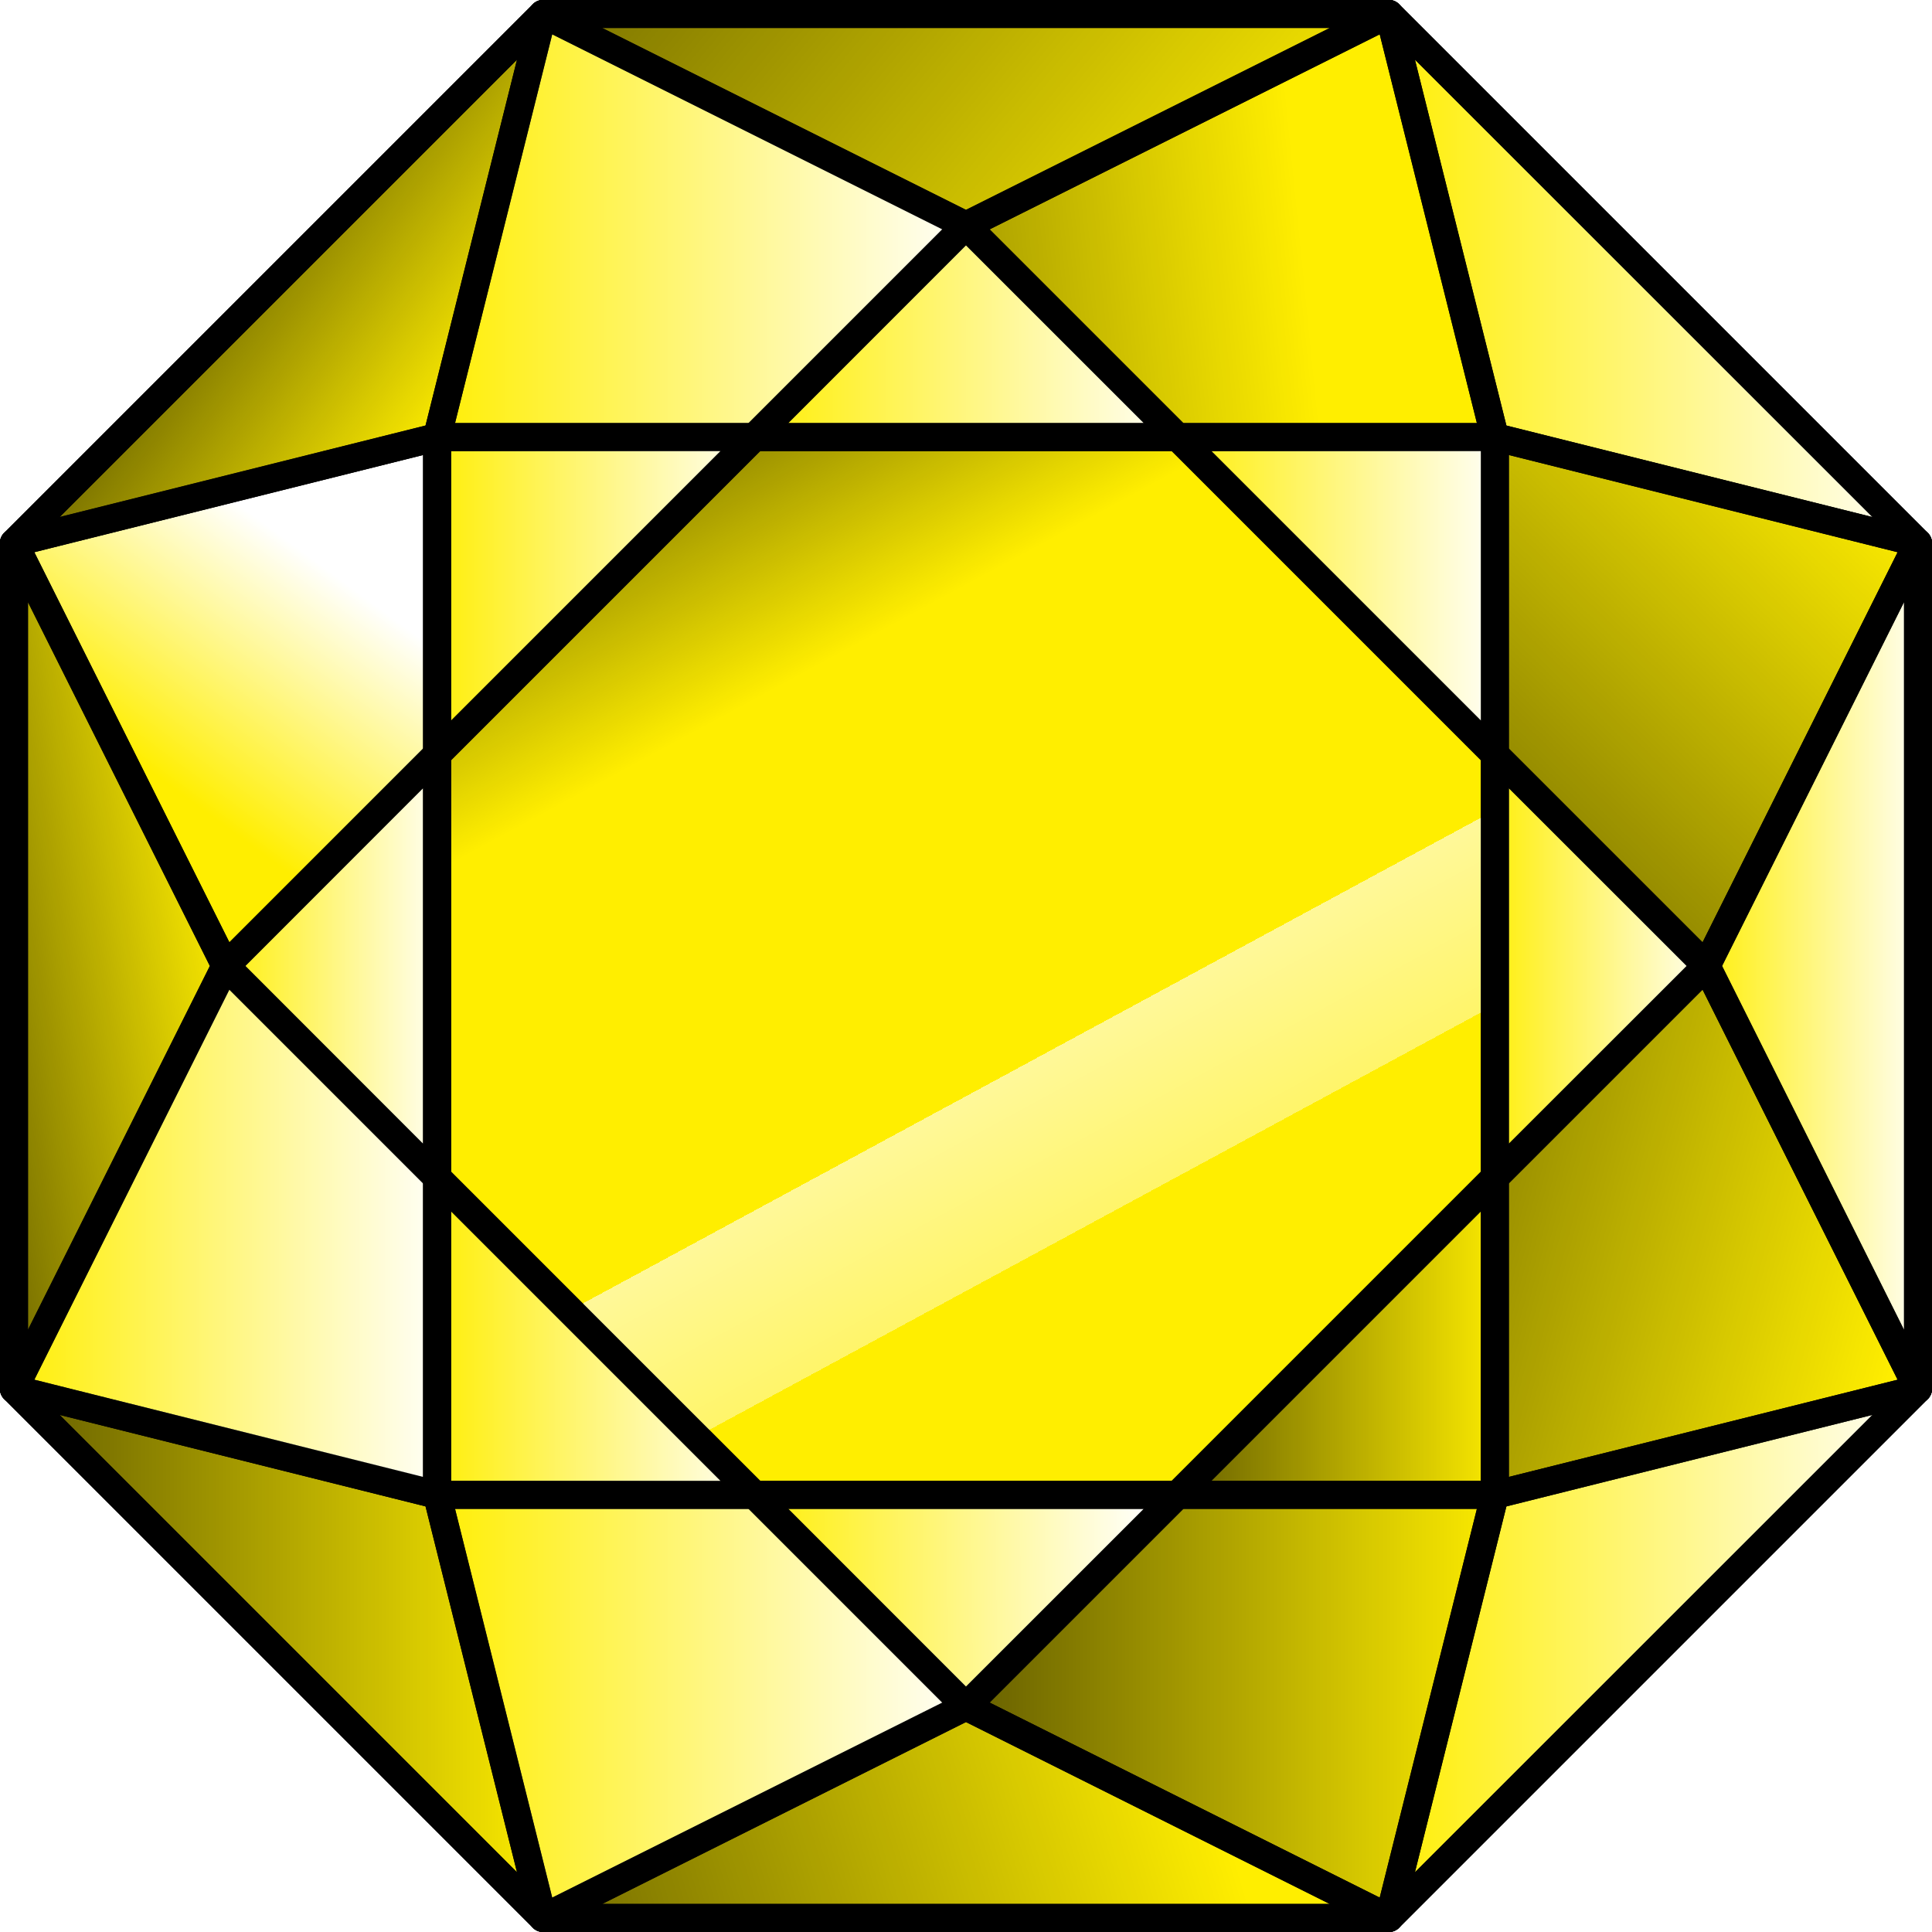
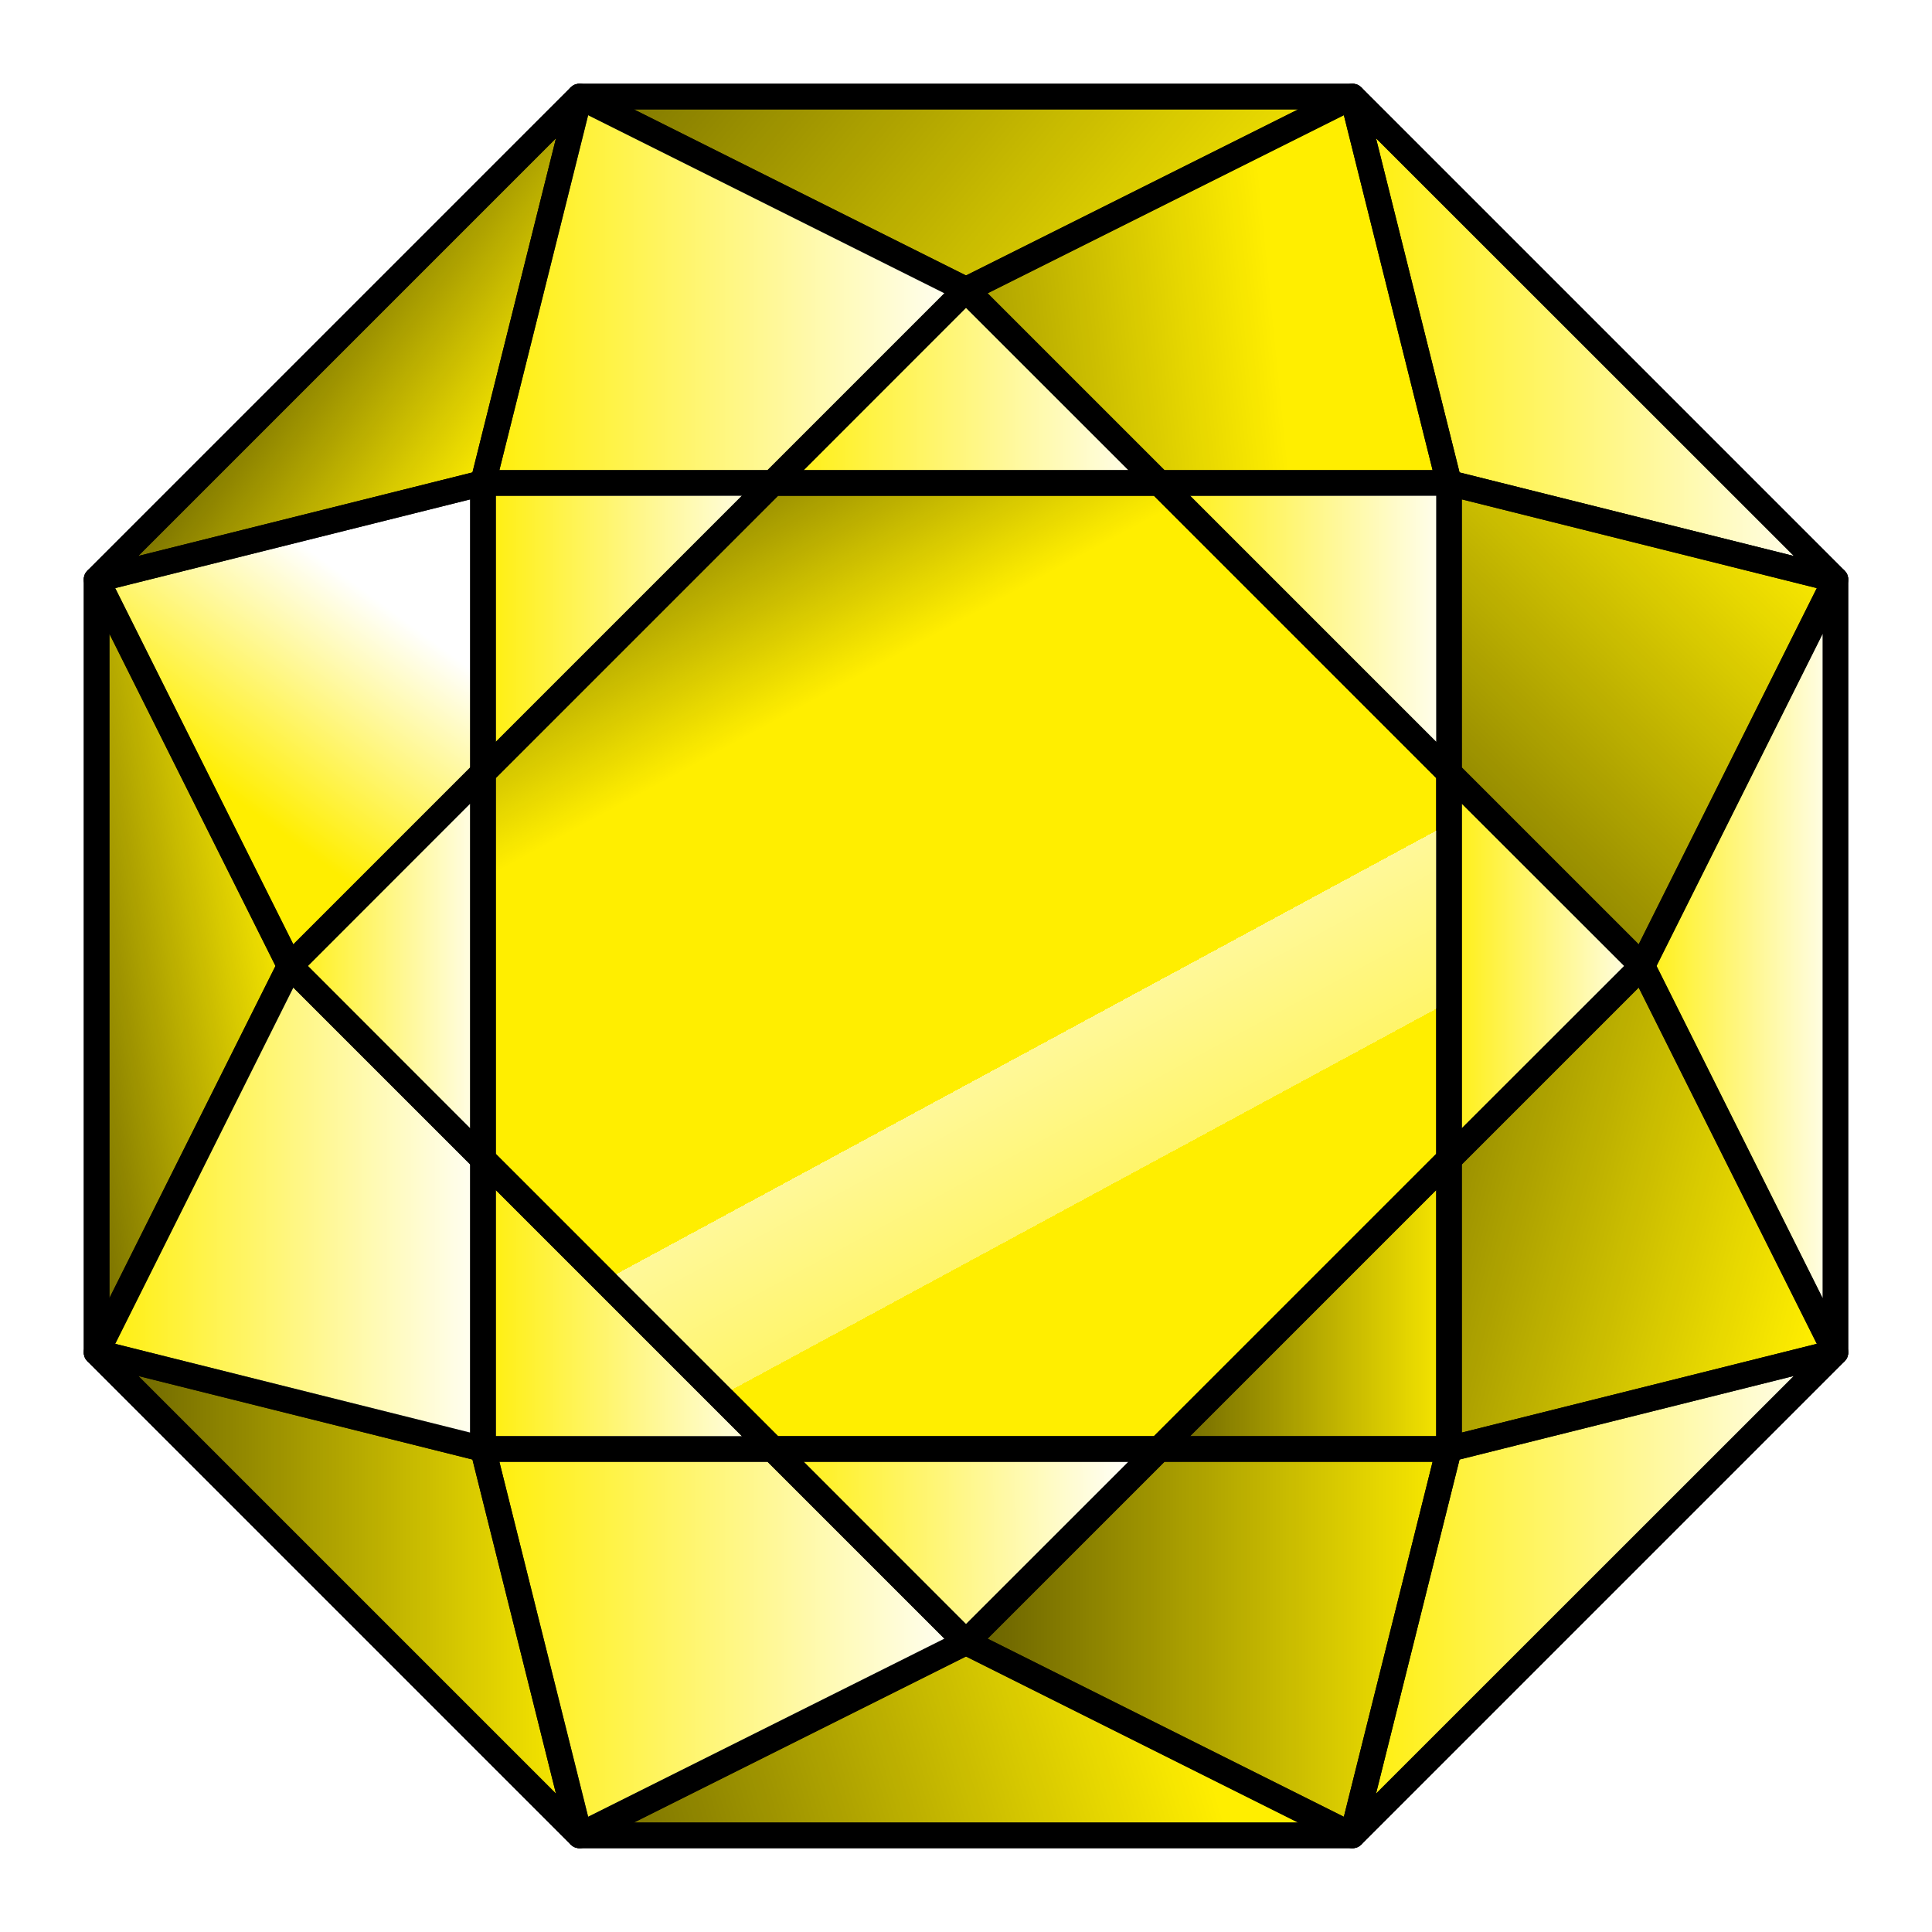
- <svg xmlns="http://www.w3.org/2000/svg" xmlns:xlink="http://www.w3.org/1999/xlink" width="18.265mm" height="18.265mm" viewBox="0 0 18.265 18.265" version="1.1" id="svg1">
+ <svg xmlns="http://www.w3.org/2000/svg" xmlns:xlink="http://www.w3.org/1999/xlink" width="20mm" height="20mm" viewBox="0 0 20 20" version="1.1" id="svg1">
  <defs id="defs1">
-     <linearGradient xlink:href="#linearGradient37" id="linearGradient130" x1="22.75" y1="8.499" x2="24.249" y2="6.463" gradientUnits="userSpaceOnUse" gradientTransform="translate(137.3533,84.32833)" />
-     <linearGradient id="linearGradient37">
-       <stop style="stop-color:#ffffff;stop-opacity:0;" offset="0" id="stop37" />
-       <stop style="stop-color:#ffffff;stop-opacity:1;" offset="1" id="stop38" />
-     </linearGradient>
-     <linearGradient xlink:href="#linearGradient53" id="linearGradient131" x1="20.868" y1="16.5" x2="26.132" y2="16.5" gradientUnits="userSpaceOnUse" gradientTransform="translate(137.3533,84.32833)" />
-     <linearGradient id="linearGradient53">
-       <stop style="stop-color:#000000;stop-opacity:0.618;" offset="0" id="stop52" />
-       <stop style="stop-color:#000000;stop-opacity:0;" offset="1" id="stop53" />
-     </linearGradient>
-     <linearGradient xlink:href="#linearGradient53" id="linearGradient156" gradientUnits="userSpaceOnUse" x1="25.483" y1="20.267" x2="32.48" y2="18.192" gradientTransform="translate(137.3533,84.32833)" />
-     <linearGradient xlink:href="#linearGradient37" id="linearGradient133" x1="33.868" y1="16.5" x2="39.132" y2="16.5" gradientUnits="userSpaceOnUse" gradientTransform="translate(137.3533,84.32833)" />
-     <linearGradient xlink:href="#linearGradient37" id="linearGradient134" x1="36.867" y1="10" x2="39.133" y2="10" gradientUnits="userSpaceOnUse" gradientTransform="translate(137.3533,84.32833)" />
-     <linearGradient xlink:href="#linearGradient37" id="linearGradient135" x1="33.868" y1="3.5" x2="39.132" y2="3.5" gradientUnits="userSpaceOnUse" gradientTransform="translate(137.3533,84.32833)" />
-     <linearGradient xlink:href="#linearGradient53" id="linearGradient136" x1="27.785" y1="-3.29" x2="34.132" y2="2" gradientUnits="userSpaceOnUse" gradientTransform="translate(137.3533,84.32833)" />
-     <linearGradient xlink:href="#linearGradient53" id="linearGradient137" x1="23.634" y1="1.694" x2="26.132" y2="3.5" gradientUnits="userSpaceOnUse" gradientTransform="translate(137.3533,84.32833)" />
-     <linearGradient xlink:href="#linearGradient53" id="linearGradient138" x1="20.099" y1="10.499" x2="23.132" y2="10" gradientUnits="userSpaceOnUse" gradientTransform="translate(137.3533,84.32833)" />
-     <linearGradient xlink:href="#linearGradient37" id="linearGradient139" x1="20.868" y1="12.5" x2="25.133" y2="12.5" gradientUnits="userSpaceOnUse" gradientTransform="translate(137.3533,84.32833)" />
-     <linearGradient xlink:href="#linearGradient37" id="linearGradient140" x1="24.868" y1="17" x2="30.132" y2="17" gradientUnits="userSpaceOnUse" gradientTransform="translate(137.3533,84.32833)" />
-     <linearGradient xlink:href="#linearGradient53" id="linearGradient141" x1="29.868" y1="17" x2="35.132" y2="17" gradientUnits="userSpaceOnUse" gradientTransform="translate(137.3533,84.32833)" />
-     <linearGradient xlink:href="#linearGradient53" id="linearGradient142" x1="32.95" y1="10.868" x2="39.132" y2="12.5" gradientUnits="userSpaceOnUse" gradientTransform="translate(137.3533,84.32833)" />
-     <linearGradient xlink:href="#linearGradient53" id="linearGradient143" x1="33.638" y1="9.652" x2="38.21" y2="4.964" gradientUnits="userSpaceOnUse" gradientTransform="translate(137.3533,84.32833)" />
-     <linearGradient xlink:href="#linearGradient53" id="linearGradient144" x1="27.439" y1="4.913" x2="33.293" y2="4.325" gradientUnits="userSpaceOnUse" gradientTransform="translate(137.3533,84.32833)" />
-     <linearGradient xlink:href="#linearGradient37" id="linearGradient145" x1="24.868" y1="3" x2="30.132" y2="3" gradientUnits="userSpaceOnUse" gradientTransform="translate(137.3533,84.32833)" />
-     <linearGradient xlink:href="#linearGradient37" id="linearGradient146" x1="24.867" y1="6.5" x2="28.132" y2="6.5" gradientUnits="userSpaceOnUse" gradientTransform="translate(137.3533,84.32833)" />
-     <linearGradient xlink:href="#linearGradient37" id="linearGradient147" x1="22.868" y1="10" x2="25.133" y2="10" gradientUnits="userSpaceOnUse" gradientTransform="translate(137.3533,84.32833)" />
-     <linearGradient xlink:href="#linearGradient37" id="linearGradient148" x1="24.867" y1="13.5" x2="28.132" y2="13.5" gradientUnits="userSpaceOnUse" gradientTransform="translate(137.3533,84.32833)" />
-     <linearGradient xlink:href="#linearGradient37" id="linearGradient149" x1="27.868" y1="16" x2="31.787" y2="15.962" gradientUnits="userSpaceOnUse" gradientTransform="translate(137.3533,84.32833)" />
-     <linearGradient xlink:href="#linearGradient53" id="linearGradient150" x1="31.868" y1="13.5" x2="35.133" y2="13.5" gradientUnits="userSpaceOnUse" gradientTransform="translate(137.3533,84.32833)" />
-     <linearGradient xlink:href="#linearGradient37" id="linearGradient151" x1="34.867" y1="10" x2="37.132" y2="10" gradientUnits="userSpaceOnUse" gradientTransform="translate(137.3533,84.32833)" />
-     <linearGradient xlink:href="#linearGradient37" id="linearGradient152" x1="31.868" y1="6.5" x2="35.133" y2="6.5" gradientUnits="userSpaceOnUse" gradientTransform="translate(137.3533,84.32833)" />
-     <linearGradient xlink:href="#linearGradient37" id="linearGradient153" x1="27.868" y1="4" x2="32.132" y2="4" gradientUnits="userSpaceOnUse" gradientTransform="translate(137.3533,84.32833)" />
-     <linearGradient xlink:href="#linearGradient157" id="linearGradient155" x1="25.366" y1="5.094" x2="31.435" y2="16.315" gradientUnits="userSpaceOnUse" gradientTransform="translate(137.3533,84.32833)" />
    <linearGradient id="linearGradient157">
      <stop style="stop-color:#000000;stop-opacity:0.618;" offset="0" id="stop156" />
      <stop style="stop-color:#000000;stop-opacity:0;" offset="0.263" id="stop158" />
      <stop style="stop-color:#000000;stop-opacity:0;" offset="0.596" id="stop159" />
      <stop style="stop-color:#ffffff;stop-opacity:0.6;" offset="0.596" id="stop160" />
      <stop style="stop-color:#ffffff;stop-opacity:0.415;" offset="0.723" id="stop161" />
      <stop style="stop-color:#000000;stop-opacity:0;" offset="0.723" id="stop162" />
      <stop style="stop-color:#000000;stop-opacity:0;" offset="1" id="stop157" />
    </linearGradient>
+     <linearGradient id="linearGradient37">
+       <stop style="stop-color:#ffffff;stop-opacity:0;" offset="0" id="stop37" />
+       <stop style="stop-color:#ffffff;stop-opacity:1;" offset="1" id="stop38" />
+     </linearGradient>
+     <linearGradient id="linearGradient53">
+       <stop style="stop-color:#000000;stop-opacity:0.618;" offset="0" id="stop52" />
+       <stop style="stop-color:#000000;stop-opacity:0;" offset="1" id="stop53" />
+     </linearGradient>
+     <linearGradient xlink:href="#linearGradient37" id="linearGradient130" x1="22.75" y1="8.499" x2="24.249" y2="6.463" gradientUnits="userSpaceOnUse" gradientTransform="translate(2.224998,7.408333)" />
+     <linearGradient xlink:href="#linearGradient53" id="linearGradient131" x1="20.868" y1="16.5" x2="26.132" y2="16.5" gradientUnits="userSpaceOnUse" gradientTransform="translate(2.224998,7.408333)" />
+     <linearGradient xlink:href="#linearGradient53" id="linearGradient156" gradientUnits="userSpaceOnUse" x1="25.483" y1="20.267" x2="32.48" y2="18.192" gradientTransform="translate(2.224998,7.408333)" />
+     <linearGradient xlink:href="#linearGradient37" id="linearGradient133" x1="33.868" y1="16.5" x2="39.132" y2="16.5" gradientUnits="userSpaceOnUse" gradientTransform="translate(2.224998,7.408333)" />
+     <linearGradient xlink:href="#linearGradient37" id="linearGradient134" x1="36.867" y1="10" x2="39.133" y2="10" gradientUnits="userSpaceOnUse" gradientTransform="translate(2.224998,7.408333)" />
+     <linearGradient xlink:href="#linearGradient37" id="linearGradient135" x1="33.868" y1="3.5" x2="39.132" y2="3.5" gradientUnits="userSpaceOnUse" gradientTransform="translate(2.224998,7.408333)" />
+     <linearGradient xlink:href="#linearGradient53" id="linearGradient136" x1="27.785" y1="-3.29" x2="34.132" y2="2" gradientUnits="userSpaceOnUse" gradientTransform="translate(2.224998,7.408333)" />
+     <linearGradient xlink:href="#linearGradient53" id="linearGradient137" x1="23.634" y1="1.694" x2="26.132" y2="3.5" gradientUnits="userSpaceOnUse" gradientTransform="translate(2.224998,7.408333)" />
+     <linearGradient xlink:href="#linearGradient53" id="linearGradient138" x1="20.099" y1="10.499" x2="23.132" y2="10" gradientUnits="userSpaceOnUse" gradientTransform="translate(2.224998,7.408333)" />
+     <linearGradient xlink:href="#linearGradient37" id="linearGradient139" x1="20.868" y1="12.5" x2="25.133" y2="12.5" gradientUnits="userSpaceOnUse" gradientTransform="translate(2.224998,7.408333)" />
+     <linearGradient xlink:href="#linearGradient37" id="linearGradient140" x1="24.868" y1="17" x2="30.132" y2="17" gradientUnits="userSpaceOnUse" gradientTransform="translate(2.224998,7.408333)" />
+     <linearGradient xlink:href="#linearGradient53" id="linearGradient141" x1="29.868" y1="17" x2="35.132" y2="17" gradientUnits="userSpaceOnUse" gradientTransform="translate(2.224998,7.408333)" />
+     <linearGradient xlink:href="#linearGradient53" id="linearGradient142" x1="32.95" y1="10.868" x2="39.132" y2="12.5" gradientUnits="userSpaceOnUse" gradientTransform="translate(2.224998,7.408333)" />
+     <linearGradient xlink:href="#linearGradient53" id="linearGradient143" x1="33.638" y1="9.652" x2="38.21" y2="4.964" gradientUnits="userSpaceOnUse" gradientTransform="translate(2.224998,7.408333)" />
+     <linearGradient xlink:href="#linearGradient53" id="linearGradient144" x1="27.439" y1="4.913" x2="33.293" y2="4.325" gradientUnits="userSpaceOnUse" gradientTransform="translate(2.224998,7.408333)" />
+     <linearGradient xlink:href="#linearGradient37" id="linearGradient145" x1="24.868" y1="3" x2="30.132" y2="3" gradientUnits="userSpaceOnUse" gradientTransform="translate(2.224998,7.408333)" />
+     <linearGradient xlink:href="#linearGradient37" id="linearGradient146" x1="24.867" y1="6.5" x2="28.132" y2="6.5" gradientUnits="userSpaceOnUse" gradientTransform="translate(2.224998,7.408333)" />
+     <linearGradient xlink:href="#linearGradient37" id="linearGradient147" x1="22.868" y1="10" x2="25.133" y2="10" gradientUnits="userSpaceOnUse" gradientTransform="translate(2.224998,7.408333)" />
+     <linearGradient xlink:href="#linearGradient37" id="linearGradient148" x1="24.867" y1="13.5" x2="28.132" y2="13.5" gradientUnits="userSpaceOnUse" gradientTransform="translate(2.224998,7.408333)" />
+     <linearGradient xlink:href="#linearGradient37" id="linearGradient149" x1="27.868" y1="16" x2="31.787" y2="15.962" gradientUnits="userSpaceOnUse" gradientTransform="translate(2.224998,7.408333)" />
+     <linearGradient xlink:href="#linearGradient53" id="linearGradient150" x1="31.868" y1="13.5" x2="35.133" y2="13.5" gradientUnits="userSpaceOnUse" gradientTransform="translate(2.224998,7.408333)" />
+     <linearGradient xlink:href="#linearGradient37" id="linearGradient151" x1="34.867" y1="10" x2="37.132" y2="10" gradientUnits="userSpaceOnUse" gradientTransform="translate(2.224998,7.408333)" />
+     <linearGradient xlink:href="#linearGradient37" id="linearGradient152" x1="31.868" y1="6.5" x2="35.133" y2="6.5" gradientUnits="userSpaceOnUse" gradientTransform="translate(2.224998,7.408333)" />
+     <linearGradient xlink:href="#linearGradient37" id="linearGradient153" x1="27.868" y1="4" x2="32.132" y2="4" gradientUnits="userSpaceOnUse" gradientTransform="translate(2.224998,7.408333)" />
+     <linearGradient xlink:href="#linearGradient157" id="linearGradient155" x1="25.366" y1="5.094" x2="31.435" y2="16.315" gradientUnits="userSpaceOnUse" gradientTransform="translate(2.224998,7.408333)" />
  </defs>
-   <g id="layer1" transform="translate(-158.2208,-85.19583)">
-     <path style="fill:#ffee00;fill-opacity:1;stroke:#000000;stroke-width:0.265;stroke-linecap:round;stroke-linejoin:round;stroke-dasharray:none;stroke-opacity:1" d="m 158.353,90.328 5,-5 h 8 l 5,5 v 8 l -5,5 h -8 l -5,-5 z" id="path80" />
-     <path style="fill:url(#linearGradient130);stroke:#000000;stroke-width:0.265;stroke-linecap:round;stroke-linejoin:round;stroke-dasharray:none;stroke-opacity:1" d="m 162.353,89.328 -4,1 2,4 2,-2 z" id="path96" />
-     <path style="fill:url(#linearGradient131);stroke:#000000;stroke-width:0.265;stroke-linecap:round;stroke-linejoin:round;stroke-dasharray:none;stroke-opacity:1" d="m 158.353,98.328 4,1 1,4 z" id="path81" />
-     <path style="fill:url(#linearGradient156);stroke:#000000;stroke-width:0.265;stroke-linecap:round;stroke-linejoin:round;stroke-dasharray:none;stroke-opacity:1" d="m 163.353,103.328 4,-2 4,2 z" id="path82" />
-     <path style="fill:url(#linearGradient133);stroke:#000000;stroke-width:0.265;stroke-linecap:round;stroke-linejoin:round;stroke-dasharray:none;stroke-opacity:1" d="m 171.353,103.328 1,-4 4,-1 z" id="path83" />
-     <path style="fill:url(#linearGradient134);stroke:#000000;stroke-width:0.265;stroke-linecap:round;stroke-linejoin:round;stroke-dasharray:none;stroke-opacity:1" d="m 176.353,98.328 -2,-4 2,-4 z" id="path84" />
-     <path style="fill:url(#linearGradient135);stroke:#000000;stroke-width:0.265;stroke-linecap:round;stroke-linejoin:round;stroke-dasharray:none;stroke-opacity:1" d="m 176.353,90.328 -4,-1 -1,-4 z" id="path85" />
-     <path style="fill:url(#linearGradient136);stroke:#000000;stroke-width:0.265;stroke-linecap:round;stroke-linejoin:round;stroke-dasharray:none;stroke-opacity:1" d="m 171.353,85.328 -4,2 -4,-2 z" id="path86" />
-     <path style="fill:url(#linearGradient137);stroke:#000000;stroke-width:0.265;stroke-linecap:round;stroke-linejoin:round;stroke-dasharray:none;stroke-opacity:1" d="m 163.353,85.328 -1,4 -4,1 z" id="path87" />
-     <path style="fill:url(#linearGradient138);stroke:#000000;stroke-width:0.265;stroke-linecap:round;stroke-linejoin:round;stroke-dasharray:none;stroke-opacity:1" d="m 158.353,90.328 2,4 -2,4 z" id="path88" />
-     <path style="fill:url(#linearGradient139);stroke:#000000;stroke-width:0.265;stroke-linecap:round;stroke-linejoin:round;stroke-dasharray:none;stroke-opacity:1" d="m 160.353,94.328 2,2 v 3 l -4,-1 z" id="path89" />
-     <path style="fill:url(#linearGradient140);stroke:#000000;stroke-width:0.265;stroke-linecap:round;stroke-linejoin:round;stroke-dasharray:none;stroke-opacity:1" d="m 162.353,99.328 h 3 l 2,2 -4,2 z" id="path90" />
-     <path style="fill:url(#linearGradient141);stroke:#000000;stroke-width:0.265;stroke-linecap:round;stroke-linejoin:round;stroke-dasharray:none;stroke-opacity:1" d="m 167.353,101.328 2,-2 h 3 l -1,4 z" id="path91" />
-     <path style="fill:url(#linearGradient142);stroke:#000000;stroke-width:0.265;stroke-linecap:round;stroke-linejoin:round;stroke-dasharray:none;stroke-opacity:1" d="m 172.353,99.328 v -3 l 2,-2 2,4 z" id="path92" />
-     <path style="fill:url(#linearGradient143);stroke:#000000;stroke-width:0.265;stroke-linecap:round;stroke-linejoin:round;stroke-dasharray:none;stroke-opacity:1" d="m 174.353,94.328 2,-4 -4,-1 v 3 z" id="path93" />
-     <path style="fill:url(#linearGradient144);fill-opacity:1;stroke:#000000;stroke-width:0.265;stroke-linecap:round;stroke-linejoin:round;stroke-dasharray:none;stroke-opacity:1" d="m 172.353,89.328 -1,-4 -4,2 2,2 z" id="path94" />
-     <path style="fill:url(#linearGradient145);stroke:#000000;stroke-width:0.265;stroke-linecap:round;stroke-linejoin:round;stroke-dasharray:none;stroke-opacity:1" d="m 167.353,87.328 -4,-2 -1,4 h 3 z" id="path95" />
-     <path style="fill:url(#linearGradient146);stroke:#000000;stroke-width:0.265;stroke-linecap:round;stroke-linejoin:round;stroke-dasharray:none;stroke-opacity:1" d="m 165.353,89.328 h -3 v 3 z" id="path97" />
-     <path style="fill:url(#linearGradient147);stroke:#000000;stroke-width:0.265;stroke-linecap:round;stroke-linejoin:round;stroke-dasharray:none;stroke-opacity:1" d="m 162.353,92.328 -2,2 2,2 z" id="path98" />
-     <path style="fill:url(#linearGradient148);stroke:#000000;stroke-width:0.265;stroke-linecap:round;stroke-linejoin:round;stroke-dasharray:none;stroke-opacity:1" d="m 162.353,96.328 v 3 h 3 z" id="path99" />
-     <path style="fill:url(#linearGradient149);stroke:#000000;stroke-width:0.265;stroke-linecap:round;stroke-linejoin:round;stroke-dasharray:none;stroke-opacity:1" d="m 165.353,99.328 2,2 2,-2 z" id="path100" />
-     <path style="fill:url(#linearGradient150);stroke:#000000;stroke-width:0.265;stroke-linecap:round;stroke-linejoin:round;stroke-dasharray:none;stroke-opacity:1" d="m 169.353,99.328 h 3 v -3 z" id="path101" />
-     <path style="fill:url(#linearGradient151);stroke:#000000;stroke-width:0.265;stroke-linecap:round;stroke-linejoin:round;stroke-dasharray:none;stroke-opacity:1" d="m 172.353,96.328 2,-2 -2,-2 z" id="path102" />
-     <path style="fill:url(#linearGradient152);stroke:#000000;stroke-width:0.265;stroke-linecap:round;stroke-linejoin:round;stroke-dasharray:none;stroke-opacity:1" d="m 172.353,92.328 v -3 h -3 z" id="path103" />
-     <path style="fill:url(#linearGradient153);stroke:#000000;stroke-width:0.265;stroke-linecap:round;stroke-linejoin:round;stroke-dasharray:none;stroke-opacity:1" d="m 169.353,89.328 -2,-2 -2,2 z" id="path104" />
-     <path style="fill:url(#linearGradient155);stroke:#000000;stroke-width:0.265;stroke-linecap:round;stroke-linejoin:round;stroke-dasharray:none;stroke-opacity:1" d="m 165.353,99.328 h 4 l 3,-3 v -4 l -3,-3 h -4 l -3,3 v 4 z" id="path153" />
+   <g id="layer1">
+     <g id="g1" transform="translate(-22.225,-7.408333)">
+       <rect style="fill:none;fill-opacity:1;stroke:none;stroke-width:0.265;stroke-linecap:round;stroke-linejoin:round;stroke-dasharray:none;stroke-opacity:1" id="rect247-53" width="10" height="10" x="22.225" y="7.408" />
+       <rect style="fill:none;fill-opacity:1;stroke:none;stroke-width:0.265;stroke-linecap:round;stroke-linejoin:round;stroke-dasharray:none;stroke-opacity:1" id="rect247-4-1" width="10" height="10" x="22.225" y="17.408" />
+       <rect style="fill:none;fill-opacity:1;stroke:none;stroke-width:0.265;stroke-linecap:round;stroke-linejoin:round;stroke-dasharray:none;stroke-opacity:1" id="rect247-28" width="10" height="10" x="32.225" y="7.408" />
+       <rect style="fill:none;fill-opacity:1;stroke:none;stroke-width:0.265;stroke-linecap:round;stroke-linejoin:round;stroke-dasharray:none;stroke-opacity:1" id="rect247-4-2" width="10" height="10" x="32.225" y="17.408" />
+       <path style="fill:#ffee00;fill-opacity:1;stroke:#000000;stroke-width:0.265;stroke-linecap:round;stroke-linejoin:round;stroke-dasharray:none;stroke-opacity:1" d="m 23.225,13.408 5,-5 h 8 l 5,5 v 8 l -5,5 h -8 l -5,-5 z" id="path80" />
+       <path style="fill:url(#linearGradient130);stroke:#000000;stroke-width:0.265;stroke-linecap:round;stroke-linejoin:round;stroke-dasharray:none;stroke-opacity:1" d="m 27.225,12.408 -4,1 2,4 2,-2 z" id="path96" />
+       <path style="fill:url(#linearGradient131);stroke:#000000;stroke-width:0.265;stroke-linecap:round;stroke-linejoin:round;stroke-dasharray:none;stroke-opacity:1" d="m 23.225,21.408 4,1 1,4 z" id="path81" />
+       <path style="fill:url(#linearGradient156);stroke:#000000;stroke-width:0.265;stroke-linecap:round;stroke-linejoin:round;stroke-dasharray:none;stroke-opacity:1" d="m 28.225,26.408 4,-2 4,2 z" id="path82" />
+       <path style="fill:url(#linearGradient133);stroke:#000000;stroke-width:0.265;stroke-linecap:round;stroke-linejoin:round;stroke-dasharray:none;stroke-opacity:1" d="m 36.225,26.408 1,-4 4,-1 z" id="path83" />
+       <path style="fill:url(#linearGradient134);stroke:#000000;stroke-width:0.265;stroke-linecap:round;stroke-linejoin:round;stroke-dasharray:none;stroke-opacity:1" d="m 41.225,21.408 -2,-4 2,-4 z" id="path84" />
+       <path style="fill:url(#linearGradient135);stroke:#000000;stroke-width:0.265;stroke-linecap:round;stroke-linejoin:round;stroke-dasharray:none;stroke-opacity:1" d="m 41.225,13.408 -4,-1 -1,-4 z" id="path85" />
+       <path style="fill:url(#linearGradient136);stroke:#000000;stroke-width:0.265;stroke-linecap:round;stroke-linejoin:round;stroke-dasharray:none;stroke-opacity:1" d="m 36.225,8.408 -4,2 -4,-2 z" id="path86" />
+       <path style="fill:url(#linearGradient137);stroke:#000000;stroke-width:0.265;stroke-linecap:round;stroke-linejoin:round;stroke-dasharray:none;stroke-opacity:1" d="m 28.225,8.408 -1,4 -4,1 z" id="path87" />
+       <path style="fill:url(#linearGradient138);stroke:#000000;stroke-width:0.265;stroke-linecap:round;stroke-linejoin:round;stroke-dasharray:none;stroke-opacity:1" d="m 23.225,13.408 2,4 -2,4 z" id="path88" />
+       <path style="fill:url(#linearGradient139);stroke:#000000;stroke-width:0.265;stroke-linecap:round;stroke-linejoin:round;stroke-dasharray:none;stroke-opacity:1" d="m 25.225,17.408 2,2 -1e-6,3 -4,-1 z" id="path89" />
+       <path style="fill:url(#linearGradient140);stroke:#000000;stroke-width:0.265;stroke-linecap:round;stroke-linejoin:round;stroke-dasharray:none;stroke-opacity:1" d="m 27.225,22.408 h 3 l 2,2 -4,2 z" id="path90" />
+       <path style="fill:url(#linearGradient141);stroke:#000000;stroke-width:0.265;stroke-linecap:round;stroke-linejoin:round;stroke-dasharray:none;stroke-opacity:1" d="m 32.225,24.408 2,-2 h 3 l -1,4 z" id="path91" />
+       <path style="fill:url(#linearGradient142);stroke:#000000;stroke-width:0.265;stroke-linecap:round;stroke-linejoin:round;stroke-dasharray:none;stroke-opacity:1" d="m 37.225,22.408 v -3 l 2,-2 2,4 z" id="path92" />
+       <path style="fill:url(#linearGradient143);stroke:#000000;stroke-width:0.265;stroke-linecap:round;stroke-linejoin:round;stroke-dasharray:none;stroke-opacity:1" d="m 39.225,17.408 2,-4 -4,-1 v 3 z" id="path93" />
+       <path style="fill:url(#linearGradient144);fill-opacity:1;stroke:#000000;stroke-width:0.265;stroke-linecap:round;stroke-linejoin:round;stroke-dasharray:none;stroke-opacity:1" d="m 37.225,12.408 -1,-4 -4,2 2,2 z" id="path94" />
+       <path style="fill:url(#linearGradient145);stroke:#000000;stroke-width:0.265;stroke-linecap:round;stroke-linejoin:round;stroke-dasharray:none;stroke-opacity:1" d="m 32.225,10.408 -4,-2 -1,4 h 3 z" id="path95" />
+       <path style="fill:url(#linearGradient146);stroke:#000000;stroke-width:0.265;stroke-linecap:round;stroke-linejoin:round;stroke-dasharray:none;stroke-opacity:1" d="m 30.225,12.408 h -3 v 3 z" id="path97" />
+       <path style="fill:url(#linearGradient147);stroke:#000000;stroke-width:0.265;stroke-linecap:round;stroke-linejoin:round;stroke-dasharray:none;stroke-opacity:1" d="m 27.225,15.408 -2,2 2,2 z" id="path98" />
+       <path style="fill:url(#linearGradient148);stroke:#000000;stroke-width:0.265;stroke-linecap:round;stroke-linejoin:round;stroke-dasharray:none;stroke-opacity:1" d="m 27.225,19.408 v 3 h 3 z" id="path99" />
+       <path style="fill:url(#linearGradient149);stroke:#000000;stroke-width:0.265;stroke-linecap:round;stroke-linejoin:round;stroke-dasharray:none;stroke-opacity:1" d="m 30.225,22.408 2,2 2,-2 z" id="path100" />
+       <path style="fill:url(#linearGradient150);stroke:#000000;stroke-width:0.265;stroke-linecap:round;stroke-linejoin:round;stroke-dasharray:none;stroke-opacity:1" d="m 34.225,22.408 h 3 v -3 z" id="path101" />
+       <path style="fill:url(#linearGradient151);stroke:#000000;stroke-width:0.265;stroke-linecap:round;stroke-linejoin:round;stroke-dasharray:none;stroke-opacity:1" d="m 37.225,19.408 2,-2 -2,-2 z" id="path102" />
+       <path style="fill:url(#linearGradient152);stroke:#000000;stroke-width:0.265;stroke-linecap:round;stroke-linejoin:round;stroke-dasharray:none;stroke-opacity:1" d="m 37.225,15.408 v -3 H 34.225 Z" id="path103" />
+       <path style="fill:url(#linearGradient153);stroke:#000000;stroke-width:0.265;stroke-linecap:round;stroke-linejoin:round;stroke-dasharray:none;stroke-opacity:1" d="m 34.225,12.408 -2,-2 -2,2 z" id="path104" />
+       <path style="fill:url(#linearGradient155);stroke:#000000;stroke-width:0.265;stroke-linecap:round;stroke-linejoin:round;stroke-dasharray:none;stroke-opacity:1" d="M 30.225,22.408 H 34.225 l 3,-3 v -4 l -3,-3 h -4 l -3,3 v 4 z" id="path153" />
+     </g>
  </g>
</svg>
